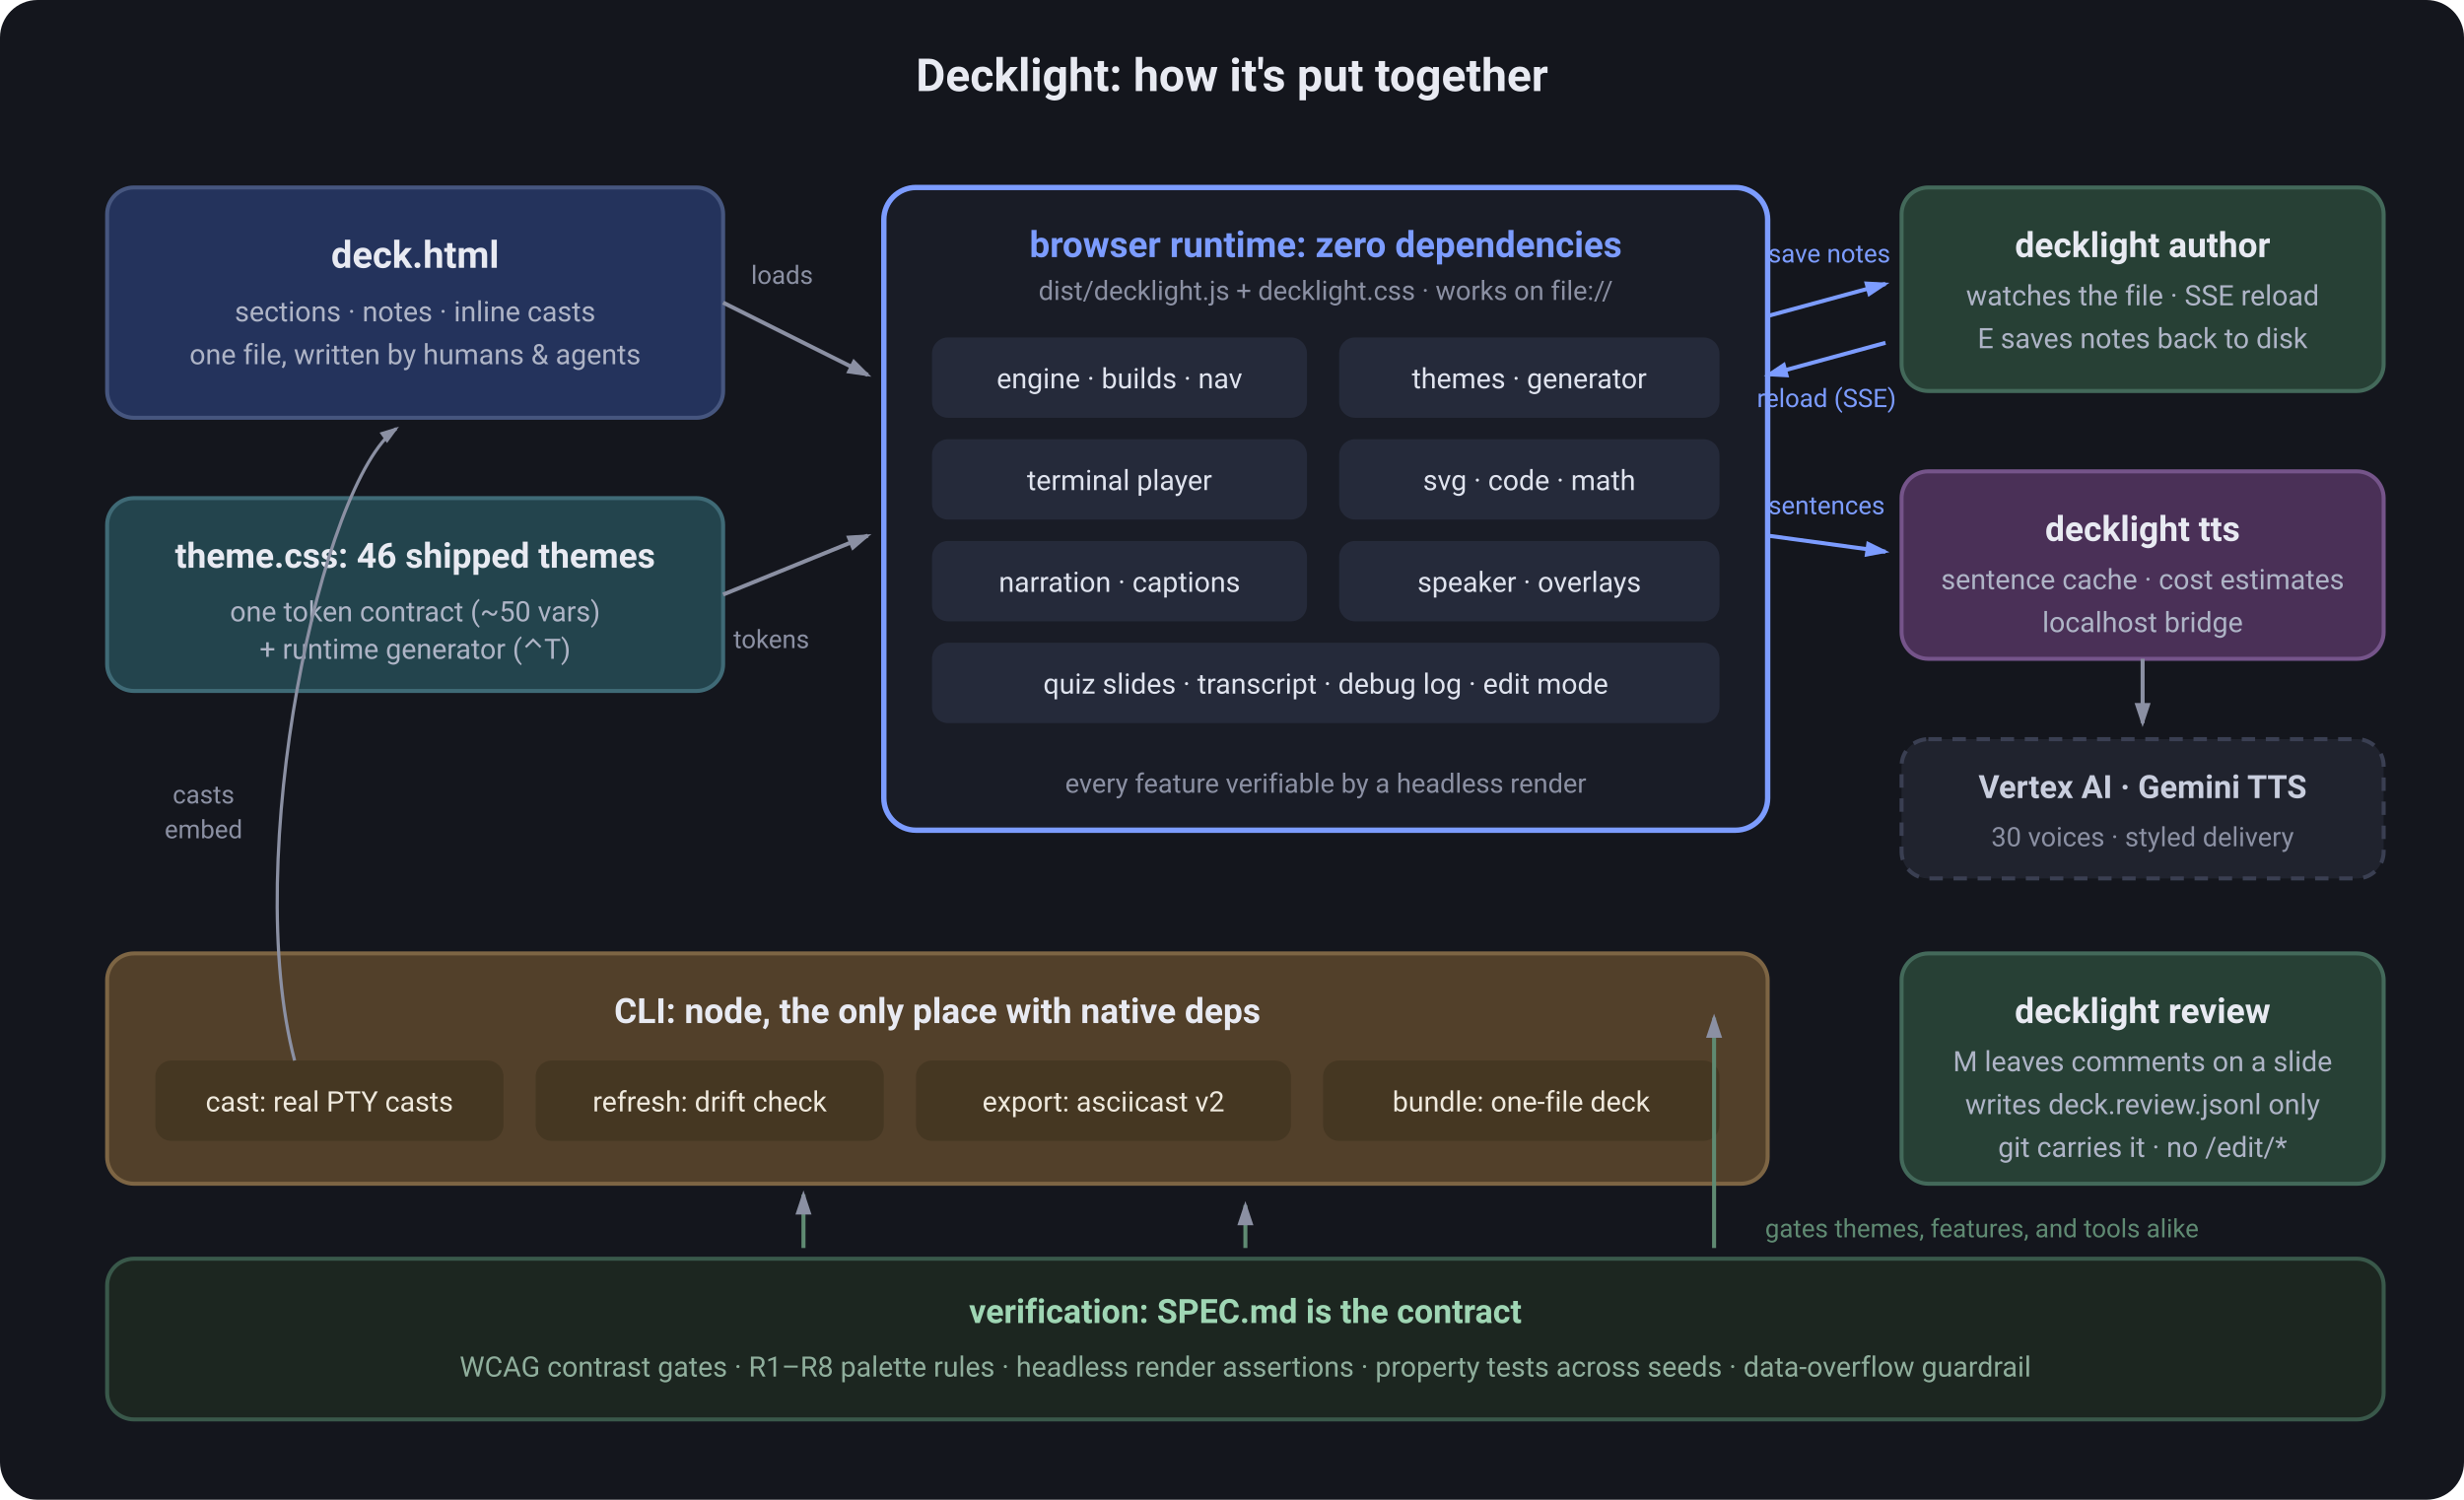
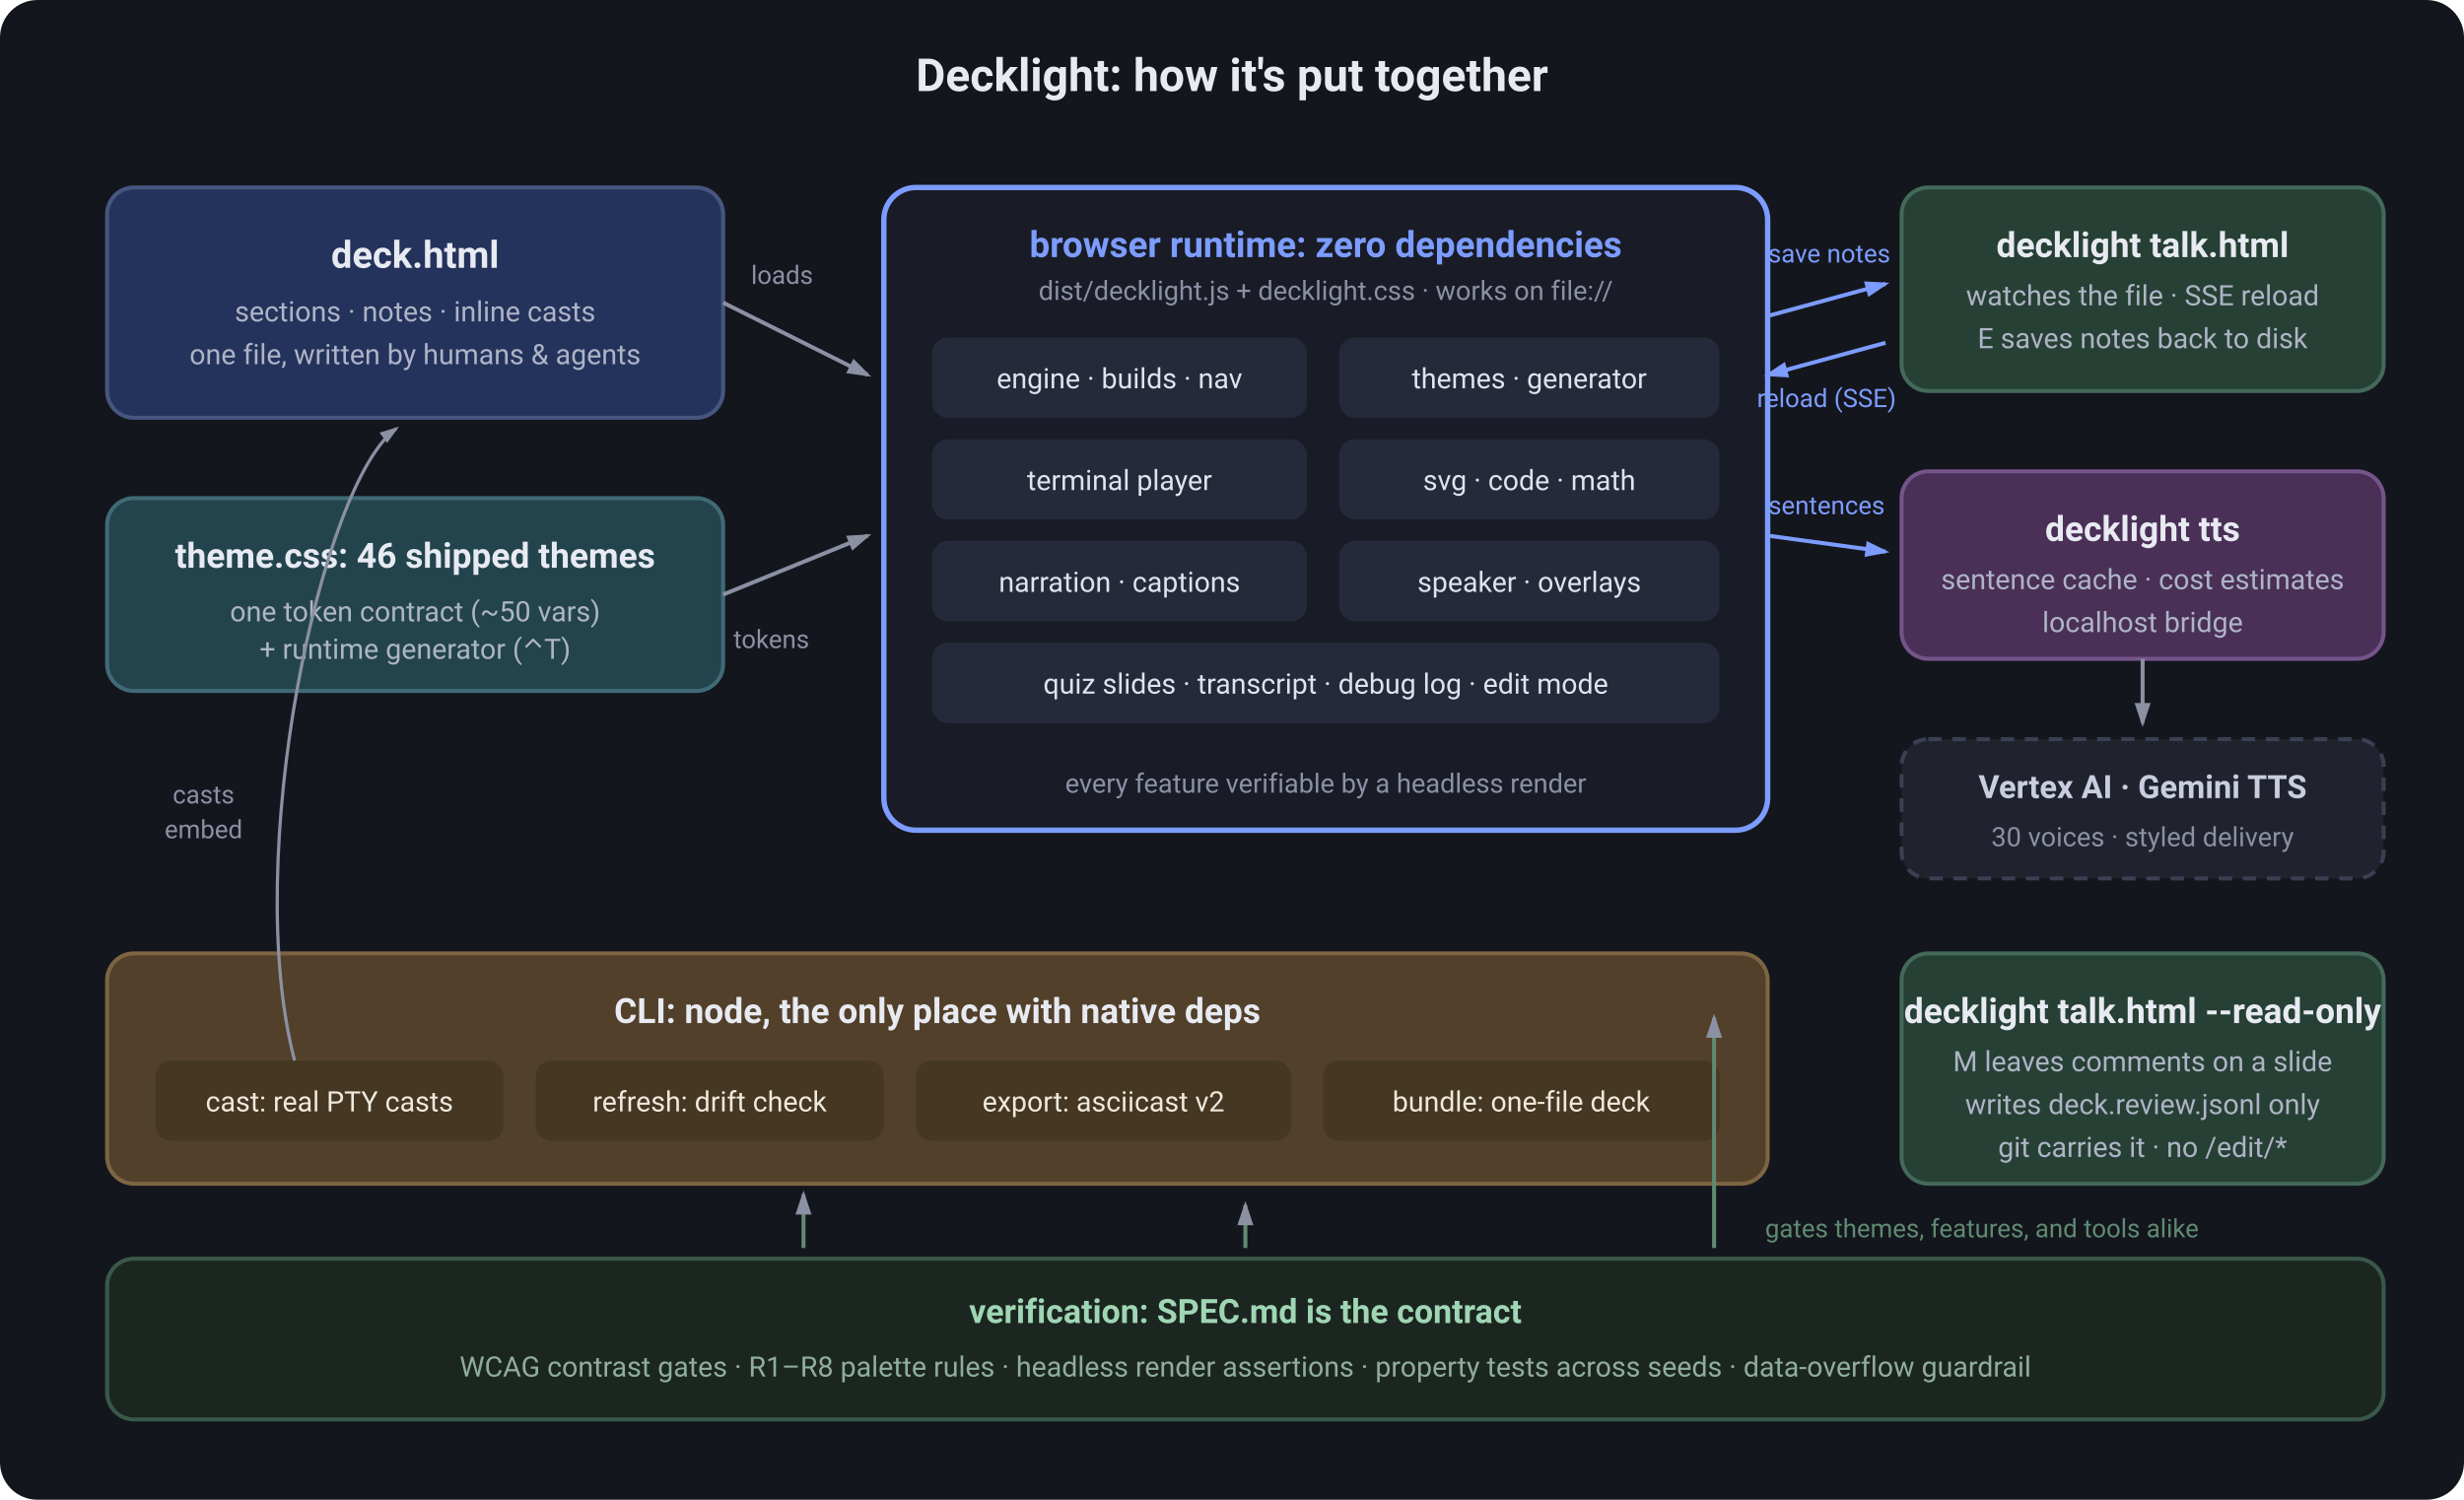
<svg xmlns="http://www.w3.org/2000/svg" viewBox="0 0 920 560" font-family="-apple-system, 'Segoe UI', Roboto, Helvetica, sans-serif">
  <defs>
    <marker id="arr" markerWidth="6" markerHeight="4" refX="5" refY="2" orient="auto">
      <polygon points="0 0, 6 2, 0 4" fill="#8b90a3" />
    </marker>
    <marker id="arrb" markerWidth="6" markerHeight="4" refX="5" refY="2" orient="auto">
      <polygon points="0 0, 6 2, 0 4" fill="#7c9cff" />
    </marker>
  </defs>
  <rect x="0" y="0" width="920" height="560" rx="14" fill="#14161d" />
  <text x="460" y="34" text-anchor="middle" font-size="17" font-weight="700" fill="#e8eaf2">Decklight: how it's put together</text>
  <rect x="40" y="70" width="230" height="86" rx="10" fill="#24335c" stroke="#46567f" stroke-width="1.5" />
  <text x="155" y="100" text-anchor="middle" font-size="14" font-weight="700" fill="#e8eaf2">deck.html</text>
  <text x="155" y="120" text-anchor="middle" font-size="10.5" fill="#aeb4c6">sections · notes · inline casts</text>
  <text x="155" y="136" text-anchor="middle" font-size="10.5" fill="#aeb4c6">one file, written by humans &amp; agents</text>
  <rect x="40" y="186" width="230" height="72" rx="10" fill="#23444d" stroke="#3f6a76" stroke-width="1.5" />
  <text x="155" y="212" text-anchor="middle" font-size="13" font-weight="700" fill="#e8eaf2">theme.css: 46 shipped themes</text>
  <text x="155" y="232" text-anchor="middle" font-size="10.5" fill="#aeb4c6">one token contract (~50 vars)</text>
  <text x="155" y="246" text-anchor="middle" font-size="10.5" fill="#aeb4c6">+ runtime generator (⌃T)</text>
  <rect x="330" y="70" width="330" height="240" rx="12" fill="#191c26" stroke="#7c9cff" stroke-width="2" />
  <text x="495" y="96" text-anchor="middle" font-size="13.5" font-weight="700" fill="#7c9cff">browser runtime: zero dependencies</text>
  <text x="495" y="112" text-anchor="middle" font-size="10" fill="#8b90a3">dist/decklight.js + decklight.css · works on file://</text>
  <g font-size="10.5" fill="#dfe3ee">
    <rect x="348" y="126" width="140" height="30" rx="6" fill="#252a3a" />
    <text x="418" y="145" text-anchor="middle">engine · builds · nav</text>
    <rect x="500" y="126" width="142" height="30" rx="6" fill="#252a3a" />
    <text x="571" y="145" text-anchor="middle">themes · generator</text>
    <rect x="348" y="164" width="140" height="30" rx="6" fill="#252a3a" />
    <text x="418" y="183" text-anchor="middle">terminal player</text>
    <rect x="500" y="164" width="142" height="30" rx="6" fill="#252a3a" />
    <text x="571" y="183" text-anchor="middle">svg · code · math</text>
    <rect x="348" y="202" width="140" height="30" rx="6" fill="#252a3a" />
    <text x="418" y="221" text-anchor="middle">narration · captions</text>
    <rect x="500" y="202" width="142" height="30" rx="6" fill="#252a3a" />
    <text x="571" y="221" text-anchor="middle">speaker · overlays</text>
    <rect x="348" y="240" width="294" height="30" rx="6" fill="#252a3a" />
    <text x="495" y="259" text-anchor="middle">quiz slides · transcript · debug log · edit mode</text>
  </g>
  <text x="495" y="296" text-anchor="middle" font-size="10" fill="#8b90a3">every feature verifiable by a headless render</text>
  <rect x="710" y="70" width="180" height="76" rx="10" fill="#274035" stroke="#43695a" stroke-width="1.5" />
-   <text x="800" y="96" text-anchor="middle" font-size="13" font-weight="700" fill="#e8eaf2">decklight author</text>
+   <text x="800" y="96" text-anchor="middle" font-size="13" font-weight="700" fill="#e8eaf2">decklight talk.html</text>
  <text x="800" y="114" text-anchor="middle" font-size="10.5" fill="#aeb4c6">watches the file · SSE reload</text>
  <text x="800" y="130" text-anchor="middle" font-size="10.5" fill="#aeb4c6">E saves notes back to disk</text>
  <rect x="710" y="176" width="180" height="70" rx="10" fill="#4a3057" stroke="#75548a" stroke-width="1.5" />
  <text x="800" y="202" text-anchor="middle" font-size="13" font-weight="700" fill="#e8eaf2">decklight tts</text>
  <text x="800" y="220" text-anchor="middle" font-size="10.5" fill="#aeb4c6">sentence cache · cost estimates</text>
  <text x="800" y="236" text-anchor="middle" font-size="10.5" fill="#aeb4c6">localhost bridge</text>
  <rect x="710" y="276" width="180" height="52" rx="10" fill="#20232e" stroke="#3a3f52" stroke-width="1.5" stroke-dasharray="5 4" />
  <text x="800" y="298" text-anchor="middle" font-size="12" font-weight="700" fill="#c9cede">Vertex AI · Gemini TTS</text>
  <text x="800" y="316" text-anchor="middle" font-size="10" fill="#8b90a3">30 voices · styled delivery</text>
  <rect x="40" y="356" width="620" height="86" rx="10" fill="#52402a" stroke="#7d6544" stroke-width="1.5" />
  <text x="350" y="382" text-anchor="middle" font-size="13" font-weight="700" fill="#e8eaf2">CLI: node, the only place with native deps</text>
  <g font-size="10.5" fill="#efe9dd">
    <rect x="58" y="396" width="130" height="30" rx="6" fill="#453722" />
    <text x="123" y="415" text-anchor="middle">cast: real PTY casts</text>
    <rect x="200" y="396" width="130" height="30" rx="6" fill="#453722" />
    <text x="265" y="415" text-anchor="middle">refresh: drift check</text>
    <rect x="342" y="396" width="140" height="30" rx="6" fill="#453722" />
    <text x="412" y="415" text-anchor="middle">export: asciicast v2</text>
    <rect x="494" y="396" width="148" height="30" rx="6" fill="#453722" />
    <text x="568" y="415" text-anchor="middle">bundle: one-file deck</text>
  </g>
  <rect x="710" y="356" width="180" height="86" rx="10" fill="#274035" stroke="#43695a" stroke-width="1.5" />
-   <text x="800" y="382" text-anchor="middle" font-size="13" font-weight="700" fill="#e8eaf2">decklight review</text>
+   <text x="800" y="382" text-anchor="middle" font-size="13" font-weight="700" fill="#e8eaf2">decklight talk.html --read-only</text>
  <text x="800" y="400" text-anchor="middle" font-size="10.5" fill="#aeb4c6">M leaves comments on a slide</text>
  <text x="800" y="416" text-anchor="middle" font-size="10.5" fill="#aeb4c6">writes deck.review.jsonl only</text>
  <text x="800" y="432" text-anchor="middle" font-size="10.5" fill="#aeb4c6">git carries it · no /edit/*</text>
  <rect x="40" y="470" width="850" height="60" rx="10" fill="#1c2620" stroke="#39584a" stroke-width="1.5" />
  <text x="465" y="494" text-anchor="middle" font-size="12.5" font-weight="700" fill="#9fd6b4">verification: SPEC.md is the contract</text>
  <text x="465" y="514" text-anchor="middle" font-size="10.5" fill="#8fae9c">WCAG contrast gates · R1–R8 palette rules · headless render assertions · property tests across seeds · data-overflow guardrail</text>
  <line x1="270" y1="113" x2="324" y2="140" stroke="#8b90a3" stroke-width="1.5" marker-end="url(#arr)" />
  <line x1="270" y1="222" x2="324" y2="200" stroke="#8b90a3" stroke-width="1.5" marker-end="url(#arr)" />
  <text x="292" y="106" text-anchor="middle" font-size="9.5" fill="#8b90a3">loads</text>
  <text x="288" y="242" text-anchor="middle" font-size="9.5" fill="#8b90a3">tokens</text>
  <path d="M660 118 L704 106" stroke="#7c9cff" stroke-width="1.5" fill="none" marker-end="url(#arrb)" />
  <path d="M704 128 L660 140" stroke="#7c9cff" stroke-width="1.5" fill="none" marker-end="url(#arrb)" />
  <text x="683" y="98" text-anchor="middle" font-size="9.5" fill="#7c9cff">save notes</text>
  <text x="682" y="152" text-anchor="middle" font-size="9.5" fill="#7c9cff">reload (SSE)</text>
  <path d="M660 200 L704 206" stroke="#7c9cff" stroke-width="1.5" fill="none" marker-end="url(#arrb)" />
  <text x="682" y="192" text-anchor="middle" font-size="9.5" fill="#7c9cff">sentences</text>
  <line x1="800" y1="246" x2="800" y2="270" stroke="#8b90a3" stroke-width="1.5" marker-end="url(#arr)" />
  <path d="M110 396 C90 320, 120 180, 148 160" stroke="#8b90a3" stroke-width="1.2" fill="none" marker-end="url(#arr)" />
  <text x="76" y="300" text-anchor="middle" font-size="9.5" fill="#8b90a3">casts</text>
  <text x="76" y="313" text-anchor="middle" font-size="9.5" fill="#8b90a3">embed</text>
  <line x1="465" y1="466" x2="465" y2="450" stroke="#5f8a72" stroke-width="1.5" marker-end="url(#arr)" />
  <line x1="300" y1="466" x2="300" y2="446" stroke="#5f8a72" stroke-width="1.5" marker-end="url(#arr)" />
  <line x1="640" y1="466" x2="640" y2="380" stroke="#5f8a72" stroke-width="1.5" marker-end="url(#arr)" />
  <text x="740" y="462" text-anchor="middle" font-size="9.5" fill="#5f8a72">gates themes, features, and tools alike</text>
</svg>
